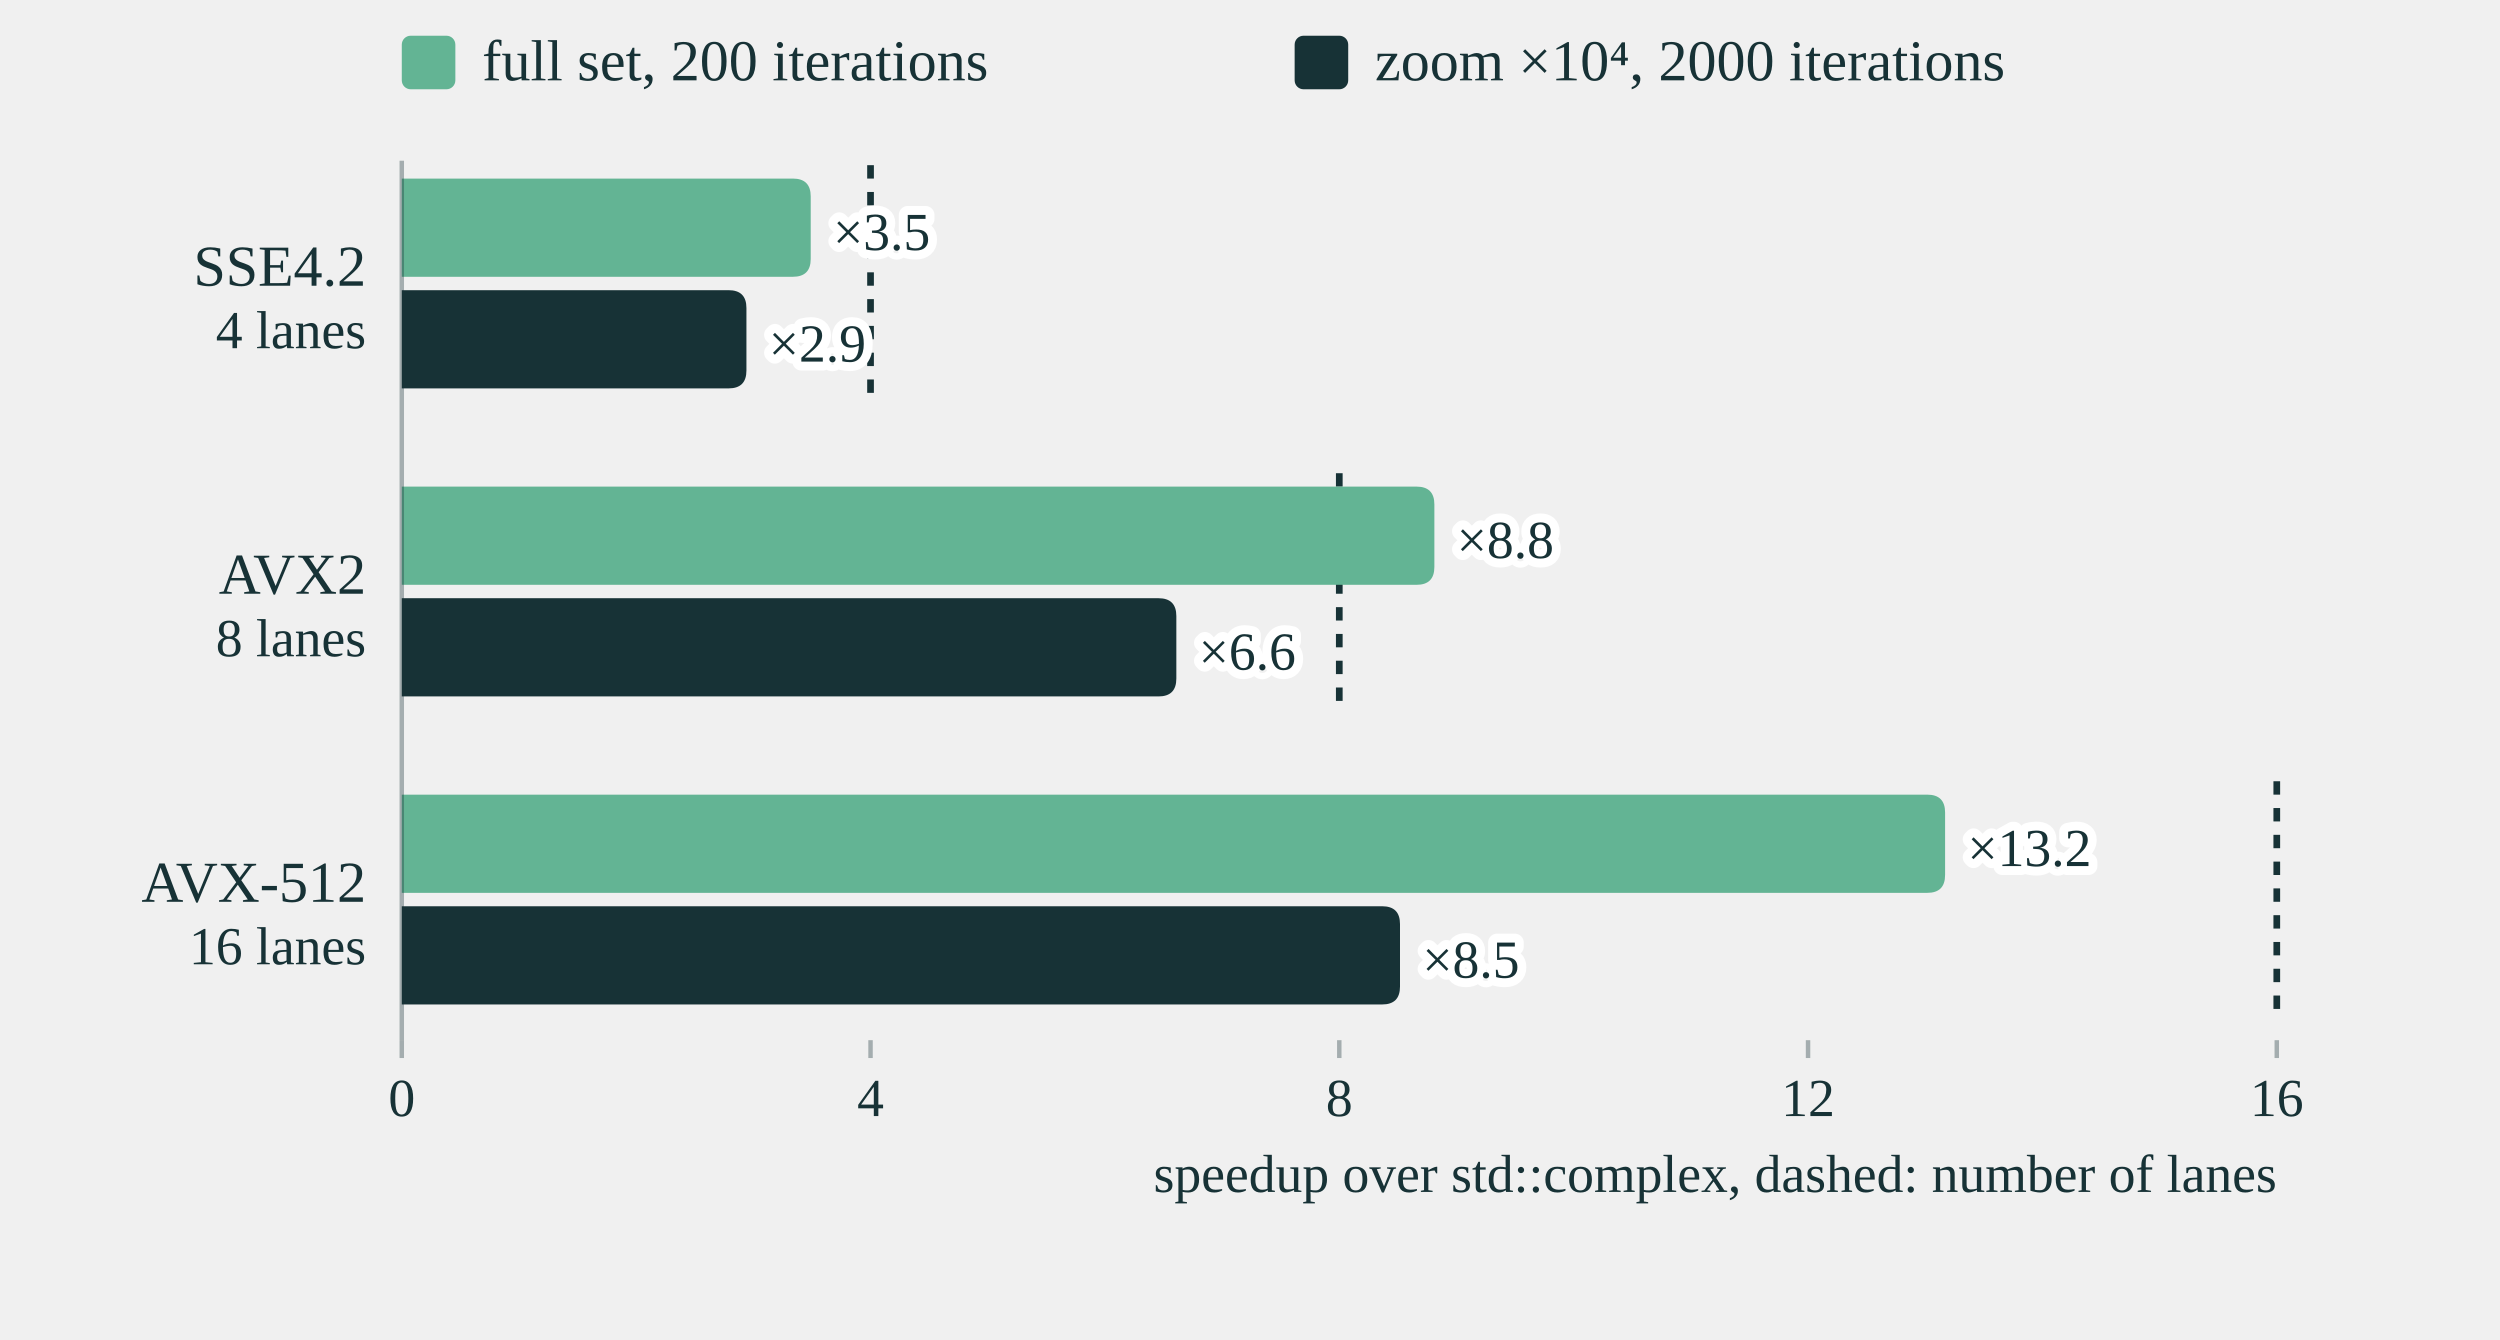
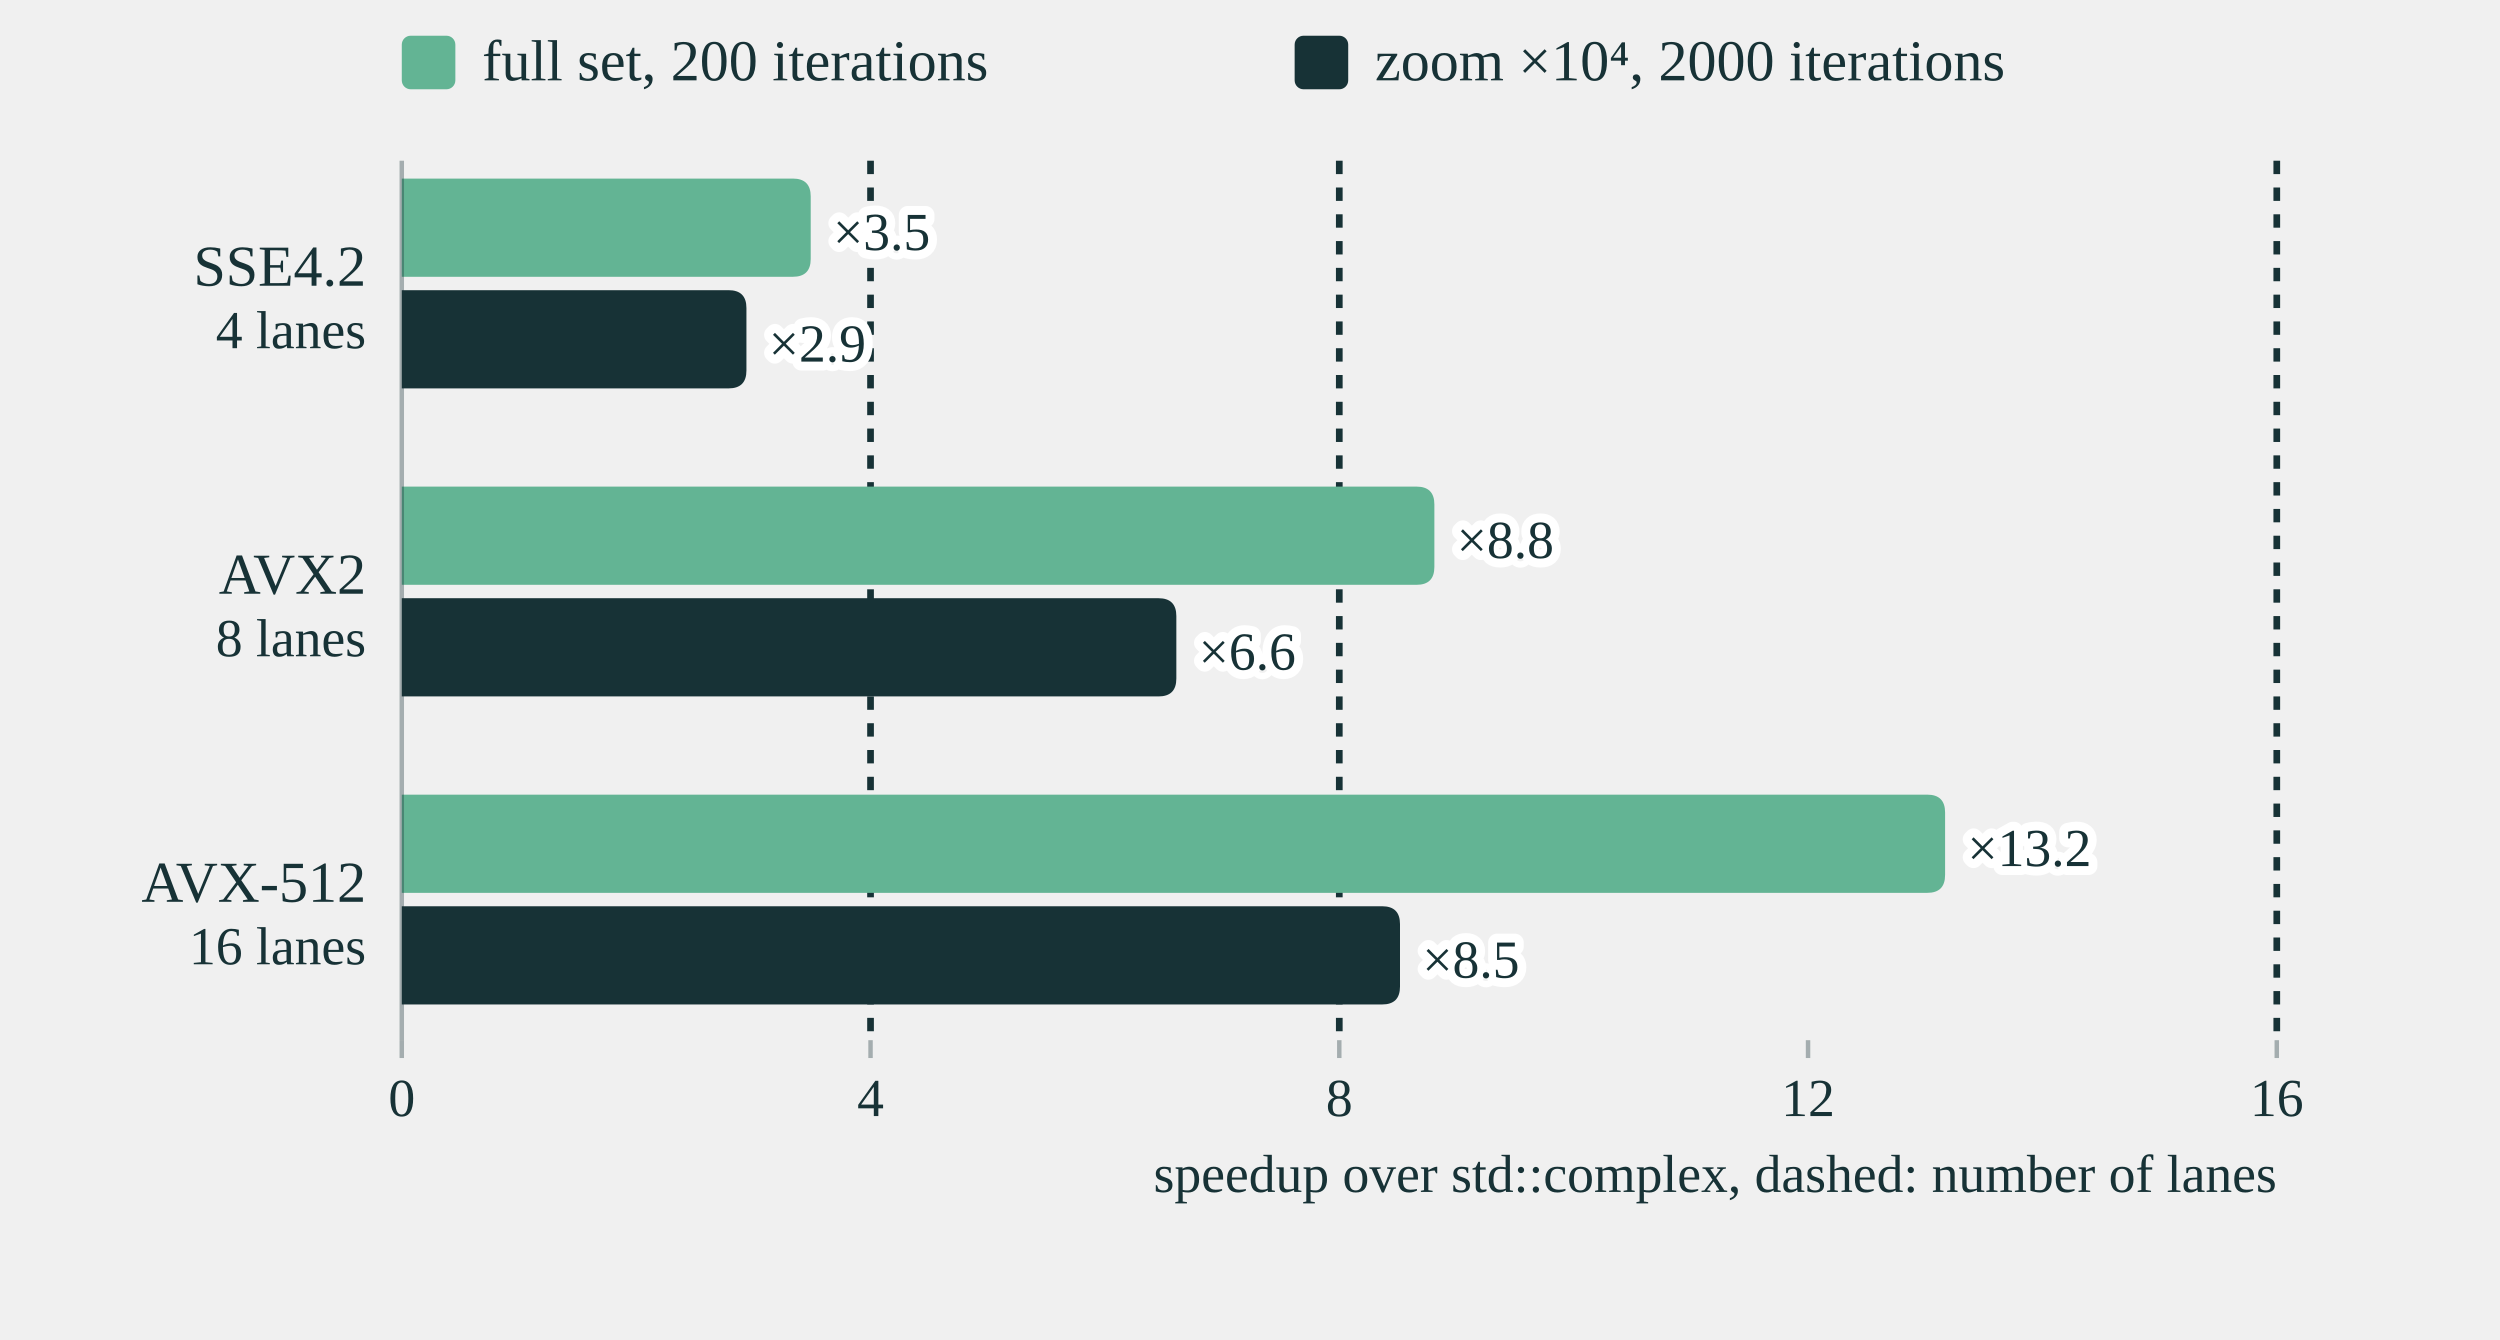
<svg xmlns="http://www.w3.org/2000/svg" viewBox="0 0 560 300" width="560" height="300" role="img" aria-label="Speedup of kyosu on eve::wide over std::complex on the Mandelbrot set, per instruction set, full set and zoom, i7-11700K, g++ 15.2" style="display:block;margin:0 auto;max-width:100%;height:auto;font-family:inherit;font-size:13px">
  <style>text{fill:#173236}.v{font-size:12px}.halo{paint-order:stroke;stroke:#ffffff;stroke-width:4px;stroke-linejoin:round}.ax{stroke:#173236;stroke-width:1;opacity:.35}.lane{stroke:#173236;stroke-width:1.5;stroke-dasharray:3 3}</style>
-   <line class="lane" x1="195.0" y1="37" x2="195.0" y2="90" />
-   <line class="lane" x1="300.0" y1="106" x2="300.0" y2="159" />
-   <line class="lane" x1="510.0" y1="175" x2="510.0" y2="228" />
+   <line class="lane" x1="195.0" y1="36" x2="195.0" y2="233" />
+   <line class="lane" x1="300.0" y1="36" x2="300.0" y2="233" />
+   <line class="lane" x1="510.0" y1="36" x2="510.0" y2="233" />
  <rect x="90" y="8" width="12" height="12" rx="2" fill="#63B494" />
  <text x="108" y="18">full set, 200 iterations</text>
  <rect x="290" y="8" width="12" height="12" rx="2" fill="#173236" />
  <text x="308" y="18">zoom ×10⁴, 2000 iterations</text>
  <path d="M90.0 40 H177.6 Q181.6 40 181.6 44 V58 Q181.6 62 177.6 62 H90.0 Z" fill="#63B494" />
  <text class="v halo" x="186.6" y="56">×3.5</text>
  <path d="M90.0 65 H163.2 Q167.2 65 167.2 69 V83 Q167.2 87 163.2 87 H90.0 Z" fill="#173236" />
  <text class="v halo" x="172.2" y="81">×2.9</text>
  <text x="82" y="64" text-anchor="end">SSE4.2</text>
  <text class="v" x="82" y="78" text-anchor="end">4 lanes</text>
  <path d="M90.0 109 H317.3 Q321.3 109 321.3 113 V127 Q321.3 131 317.3 131 H90.0 Z" fill="#63B494" />
  <text class="v halo" x="326.3" y="125">×8.8</text>
  <path d="M90.0 134 H259.5 Q263.5 134 263.5 138 V152 Q263.5 156 259.5 156 H90.0 Z" fill="#173236" />
  <text class="v halo" x="268.5" y="150">×6.6</text>
  <text x="82" y="133" text-anchor="end">AVX2</text>
  <text class="v" x="82" y="147" text-anchor="end">8 lanes</text>
  <path d="M90.0 178 H431.7 Q435.7 178 435.7 182 V196 Q435.7 200 431.7 200 H90.0 Z" fill="#63B494" />
  <text class="v halo" x="440.7" y="194">×13.2</text>
  <path d="M90.0 203 H309.6 Q313.6 203 313.6 207 V221 Q313.6 225 309.6 225 H90.0 Z" fill="#173236" />
  <text class="v halo" x="318.6" y="219">×8.5</text>
  <text x="82" y="202" text-anchor="end">AVX-512</text>
  <text class="v" x="82" y="216" text-anchor="end">16 lanes</text>
  <line class="ax" x1="90.0" y1="233" x2="90.0" y2="237" />
  <text class="v" x="90.0" y="250" text-anchor="middle">0</text>
  <line class="ax" x1="195.0" y1="233" x2="195.0" y2="237" />
  <text class="v" x="195.0" y="250" text-anchor="middle">4</text>
  <line class="ax" x1="300.0" y1="233" x2="300.0" y2="237" />
  <text class="v" x="300.0" y="250" text-anchor="middle">8</text>
  <line class="ax" x1="405.0" y1="233" x2="405.0" y2="237" />
  <text class="v" x="405.0" y="250" text-anchor="middle">12</text>
  <line class="ax" x1="510.0" y1="233" x2="510.0" y2="237" />
  <text class="v" x="510.0" y="250" text-anchor="middle">16</text>
  <line class="ax" x1="90.0" y1="36" x2="90.0" y2="233" />
  <text class="v" x="510.0" y="267" text-anchor="end">speedup over std::complex, dashed: number of lanes</text>
</svg>
